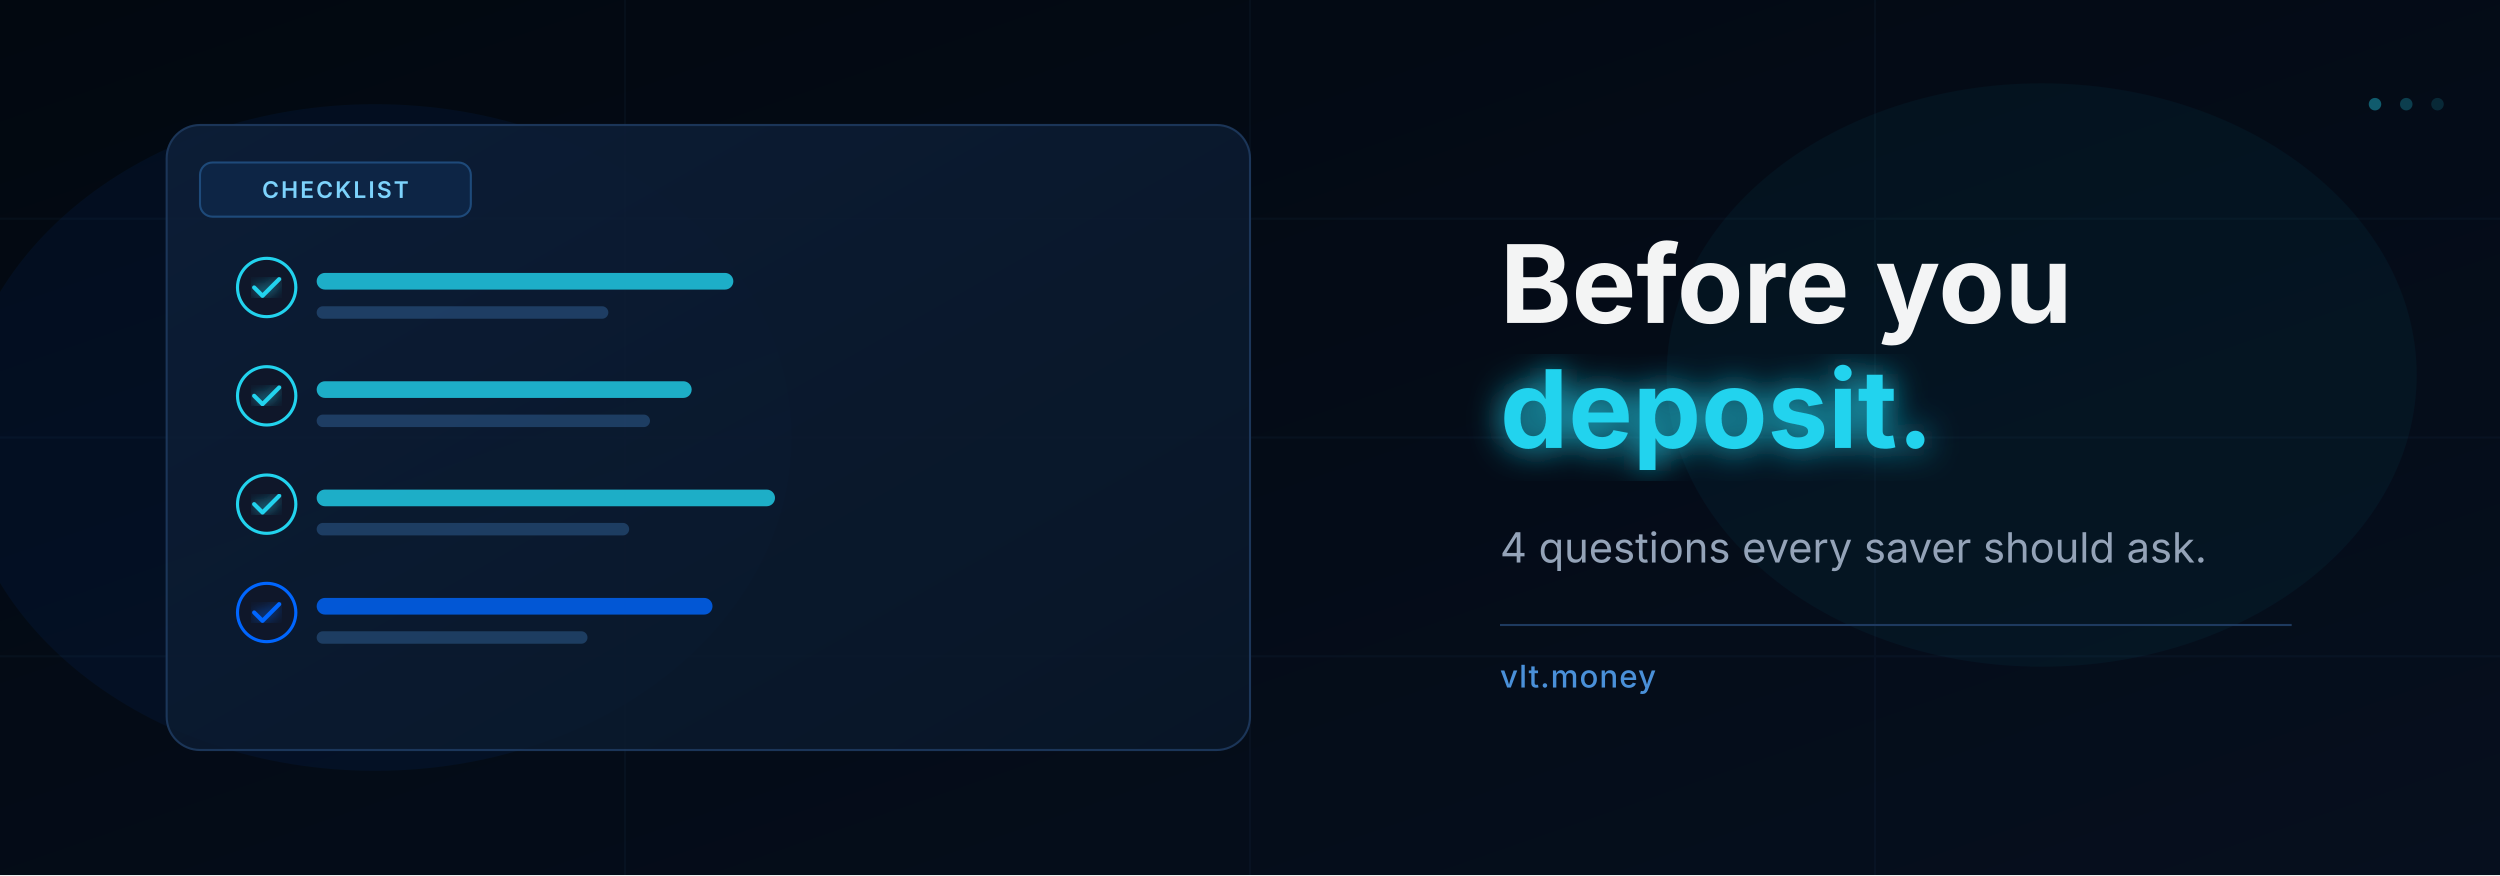
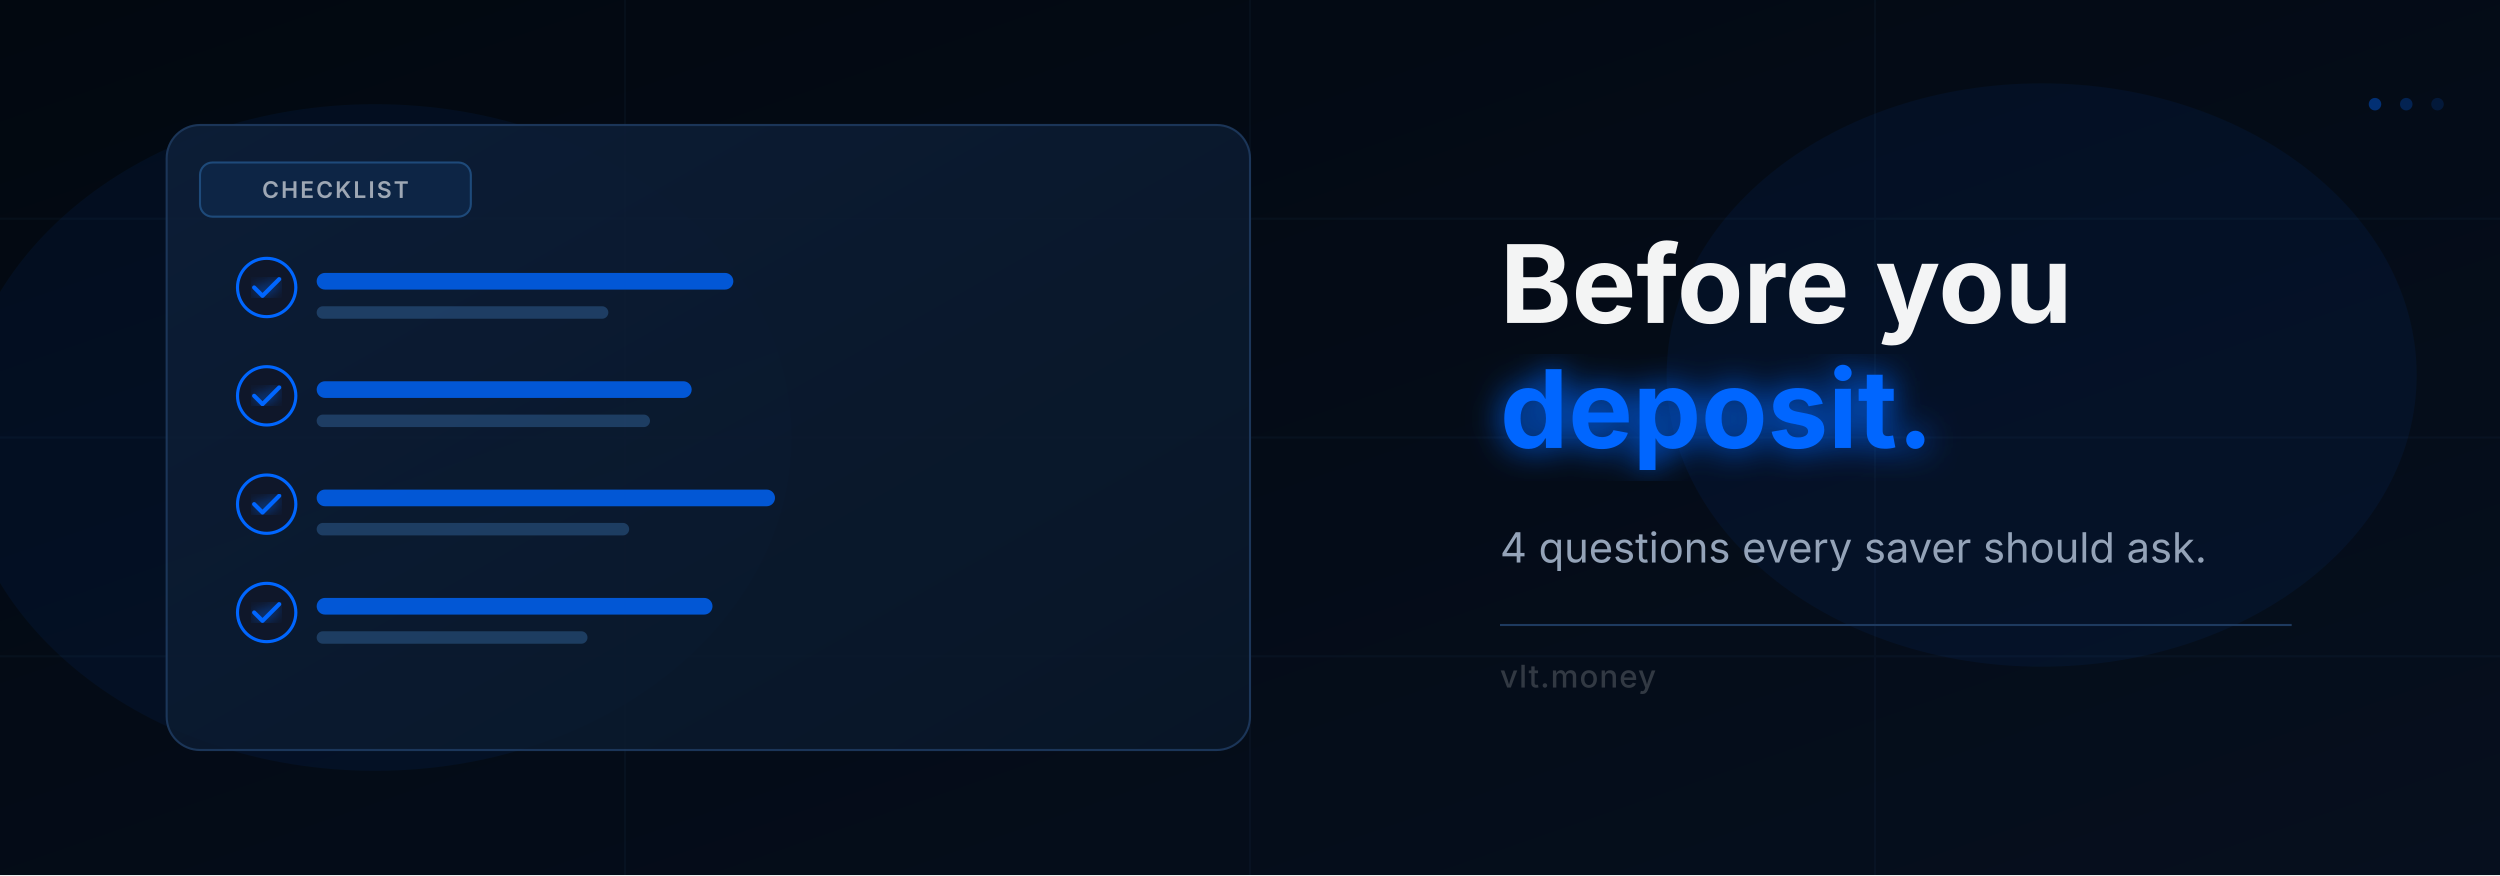
<svg xmlns="http://www.w3.org/2000/svg" viewBox="0 0 1200 420" width="1200" height="420">
  <defs>
    <linearGradient id="bg" x1="0%" y1="0%" x2="100%" y2="100%">
      <stop offset="0%" style="stop-color:#020810;stop-opacity:1" />
      <stop offset="100%" style="stop-color:#060f1e;stop-opacity:1" />
    </linearGradient>
    <linearGradient id="cardGrad" x1="0%" y1="0%" x2="100%" y2="100%">
      <stop offset="0%" style="stop-color:#0d1f38;stop-opacity:1" />
      <stop offset="100%" style="stop-color:#091628;stop-opacity:1" />
    </linearGradient>
    <linearGradient id="checkGlow" x1="0%" y1="0%" x2="100%" y2="100%">
-       <stop offset="0%" style="stop-color:#22d3ee;stop-opacity:1" />
+       <stop offset="0%" style="stop-color:#0066FF;stop-opacity:1" />
      <stop offset="100%" style="stop-color:#0066FF;stop-opacity:1" />
    </linearGradient>
    <filter id="glow">
      <feGaussianBlur stdDeviation="3" result="coloredBlur" />
      <feMerge>
        <feMergeNode in="coloredBlur" />
        <feMergeNode in="SourceGraphic" />
      </feMerge>
    </filter>
    <filter id="softglow">
      <feGaussianBlur stdDeviation="8" result="coloredBlur" />
      <feMerge>
        <feMergeNode in="coloredBlur" />
        <feMergeNode in="SourceGraphic" />
      </feMerge>
    </filter>
  </defs>
  <rect width="1200" height="420" fill="url(#bg)" />
  <g opacity="0.04" stroke="#4a90d9" stroke-width="1">
    <line x1="0" y1="105" x2="1200" y2="105" />
    <line x1="0" y1="210" x2="1200" y2="210" />
    <line x1="0" y1="315" x2="1200" y2="315" />
    <line x1="300" y1="0" x2="300" y2="420" />
    <line x1="600" y1="0" x2="600" y2="420" />
    <line x1="900" y1="0" x2="900" y2="420" />
  </g>
  <ellipse cx="180" cy="210" rx="200" ry="160" fill="#0066FF" opacity="0.06" />
-   <ellipse cx="980" cy="180" rx="180" ry="140" fill="#0891b2" opacity="0.06" />
+   <ellipse cx="980" cy="180" rx="180" ry="140" fill="#0066FF" opacity="0.06" />
  <rect x="80" y="60" width="520" height="300" rx="16" fill="url(#cardGrad)" stroke="#1e3a5f" stroke-width="1" opacity="0.9" />
-   <circle cx="128" cy="138" r="14" fill="#0f172a" stroke="#22d3ee" stroke-width="1.5" />
-   <path d="M122 138 L126 142 L134 134" stroke="#22d3ee" stroke-width="2" stroke-linecap="round" stroke-linejoin="round" fill="none" filter="url(#glow)" />
-   <rect x="152" y="131" width="200" height="8" rx="4" fill="#22d3ee" opacity="0.8" />
+   <circle cx="128" cy="138" r="14" fill="#0f172a" stroke="#0066FF" stroke-width="1.5" />
+   <path d="M122 138 L126 142 L134 134" stroke="#0066FF" stroke-width="2" stroke-linecap="round" stroke-linejoin="round" fill="none" filter="url(#glow)" />
+   <rect x="152" y="131" width="200" height="8" rx="4" fill="#0066FF" opacity="0.8" />
  <rect x="152" y="147" width="140" height="6" rx="3" fill="#4a90d9" opacity="0.3" />
-   <circle cx="128" cy="190" r="14" fill="#0f172a" stroke="#22d3ee" stroke-width="1.5" />
-   <path d="M122 190 L126 194 L134 186" stroke="#22d3ee" stroke-width="2" stroke-linecap="round" stroke-linejoin="round" fill="none" filter="url(#glow)" />
-   <rect x="152" y="183" width="180" height="8" rx="4" fill="#22d3ee" opacity="0.8" />
+   <circle cx="128" cy="190" r="14" fill="#0f172a" stroke="#0066FF" stroke-width="1.5" />
+   <path d="M122 190 L126 194 L134 186" stroke="#0066FF" stroke-width="2" stroke-linecap="round" stroke-linejoin="round" fill="none" filter="url(#glow)" />
+   <rect x="152" y="183" width="180" height="8" rx="4" fill="#0066FF" opacity="0.8" />
  <rect x="152" y="199" width="160" height="6" rx="3" fill="#4a90d9" opacity="0.3" />
-   <circle cx="128" cy="242" r="14" fill="#0f172a" stroke="#22d3ee" stroke-width="1.5" />
-   <path d="M122 242 L126 246 L134 238" stroke="#22d3ee" stroke-width="2" stroke-linecap="round" stroke-linejoin="round" fill="none" filter="url(#glow)" />
-   <rect x="152" y="235" width="220" height="8" rx="4" fill="#22d3ee" opacity="0.8" />
+   <circle cx="128" cy="242" r="14" fill="#0f172a" stroke="#0066FF" stroke-width="1.5" />
+   <path d="M122 242 L126 246 L134 238" stroke="#0066FF" stroke-width="2" stroke-linecap="round" stroke-linejoin="round" fill="none" filter="url(#glow)" />
+   <rect x="152" y="235" width="220" height="8" rx="4" fill="#0066FF" opacity="0.8" />
  <rect x="152" y="251" width="150" height="6" rx="3" fill="#4a90d9" opacity="0.3" />
  <circle cx="128" cy="294" r="14" fill="#0f172a" stroke="#0066FF" stroke-width="1.5" />
  <path d="M122 294 L126 298 L134 290" stroke="#0066FF" stroke-width="2" stroke-linecap="round" stroke-linejoin="round" fill="none" filter="url(#glow)" />
  <rect x="152" y="287" width="190" height="8" rx="4" fill="#0066FF" opacity="0.8" />
  <rect x="152" y="303" width="130" height="6" rx="3" fill="#4a90d9" opacity="0.3" />
  <rect x="96" y="78" width="130" height="26" rx="6" fill="#0d2545" stroke="#1e4a7a" stroke-width="1" />
-   <text x="161" y="95" font-family="Inter, system-ui, sans-serif" font-size="11" fill="#7dd3fc" text-anchor="middle" font-weight="600" letter-spacing="1">CHECKLIST</text>
+   <text x="161" y="95" font-family="Inter, system-ui, sans-serif" font-size="11" fill="rgba(255,255,255,0.6)" text-anchor="middle" font-weight="600" letter-spacing="1">CHECKLIST</text>
  <text x="720" y="155" font-family="Inter, system-ui, sans-serif" font-size="52" fill="#ffffff" font-weight="700" opacity="0.95">Before you</text>
-   <text x="720" y="215" font-family="Inter, system-ui, sans-serif" font-size="52" fill="#22d3ee" font-weight="700" filter="url(#softglow)">deposit.</text>
+   <text x="720" y="215" font-family="Inter, system-ui, sans-serif" font-size="52" fill="#0066FF" font-weight="700" filter="url(#softglow)">deposit.</text>
  <text x="720" y="270" font-family="Inter, system-ui, sans-serif" font-size="20" fill="#94a3b8" font-weight="400">4 questions every saver should ask.</text>
  <line x1="720" y1="300" x2="1100" y2="300" stroke="#1e3a5f" stroke-width="1" />
-   <text x="720" y="330" font-family="Inter, system-ui, sans-serif" font-size="15" fill="#4a90d9" font-weight="500" letter-spacing="0.5">vlt.money</text>
-   <circle cx="1140" cy="50" r="3" fill="#22d3ee" opacity="0.4" />
-   <circle cx="1155" cy="50" r="3" fill="#22d3ee" opacity="0.25" />
-   <circle cx="1170" cy="50" r="3" fill="#22d3ee" opacity="0.15" />
+   <text x="720" y="330" font-family="Inter, system-ui, sans-serif" font-size="15" fill="rgba(255,255,255,0.18)" font-weight="500" letter-spacing="0.5">vlt.money</text>
+   <circle cx="1140" cy="50" r="3" fill="#0066FF" opacity="0.4" />
+   <circle cx="1155" cy="50" r="3" fill="#0066FF" opacity="0.25" />
+   <circle cx="1170" cy="50" r="3" fill="#0066FF" opacity="0.15" />
</svg>
